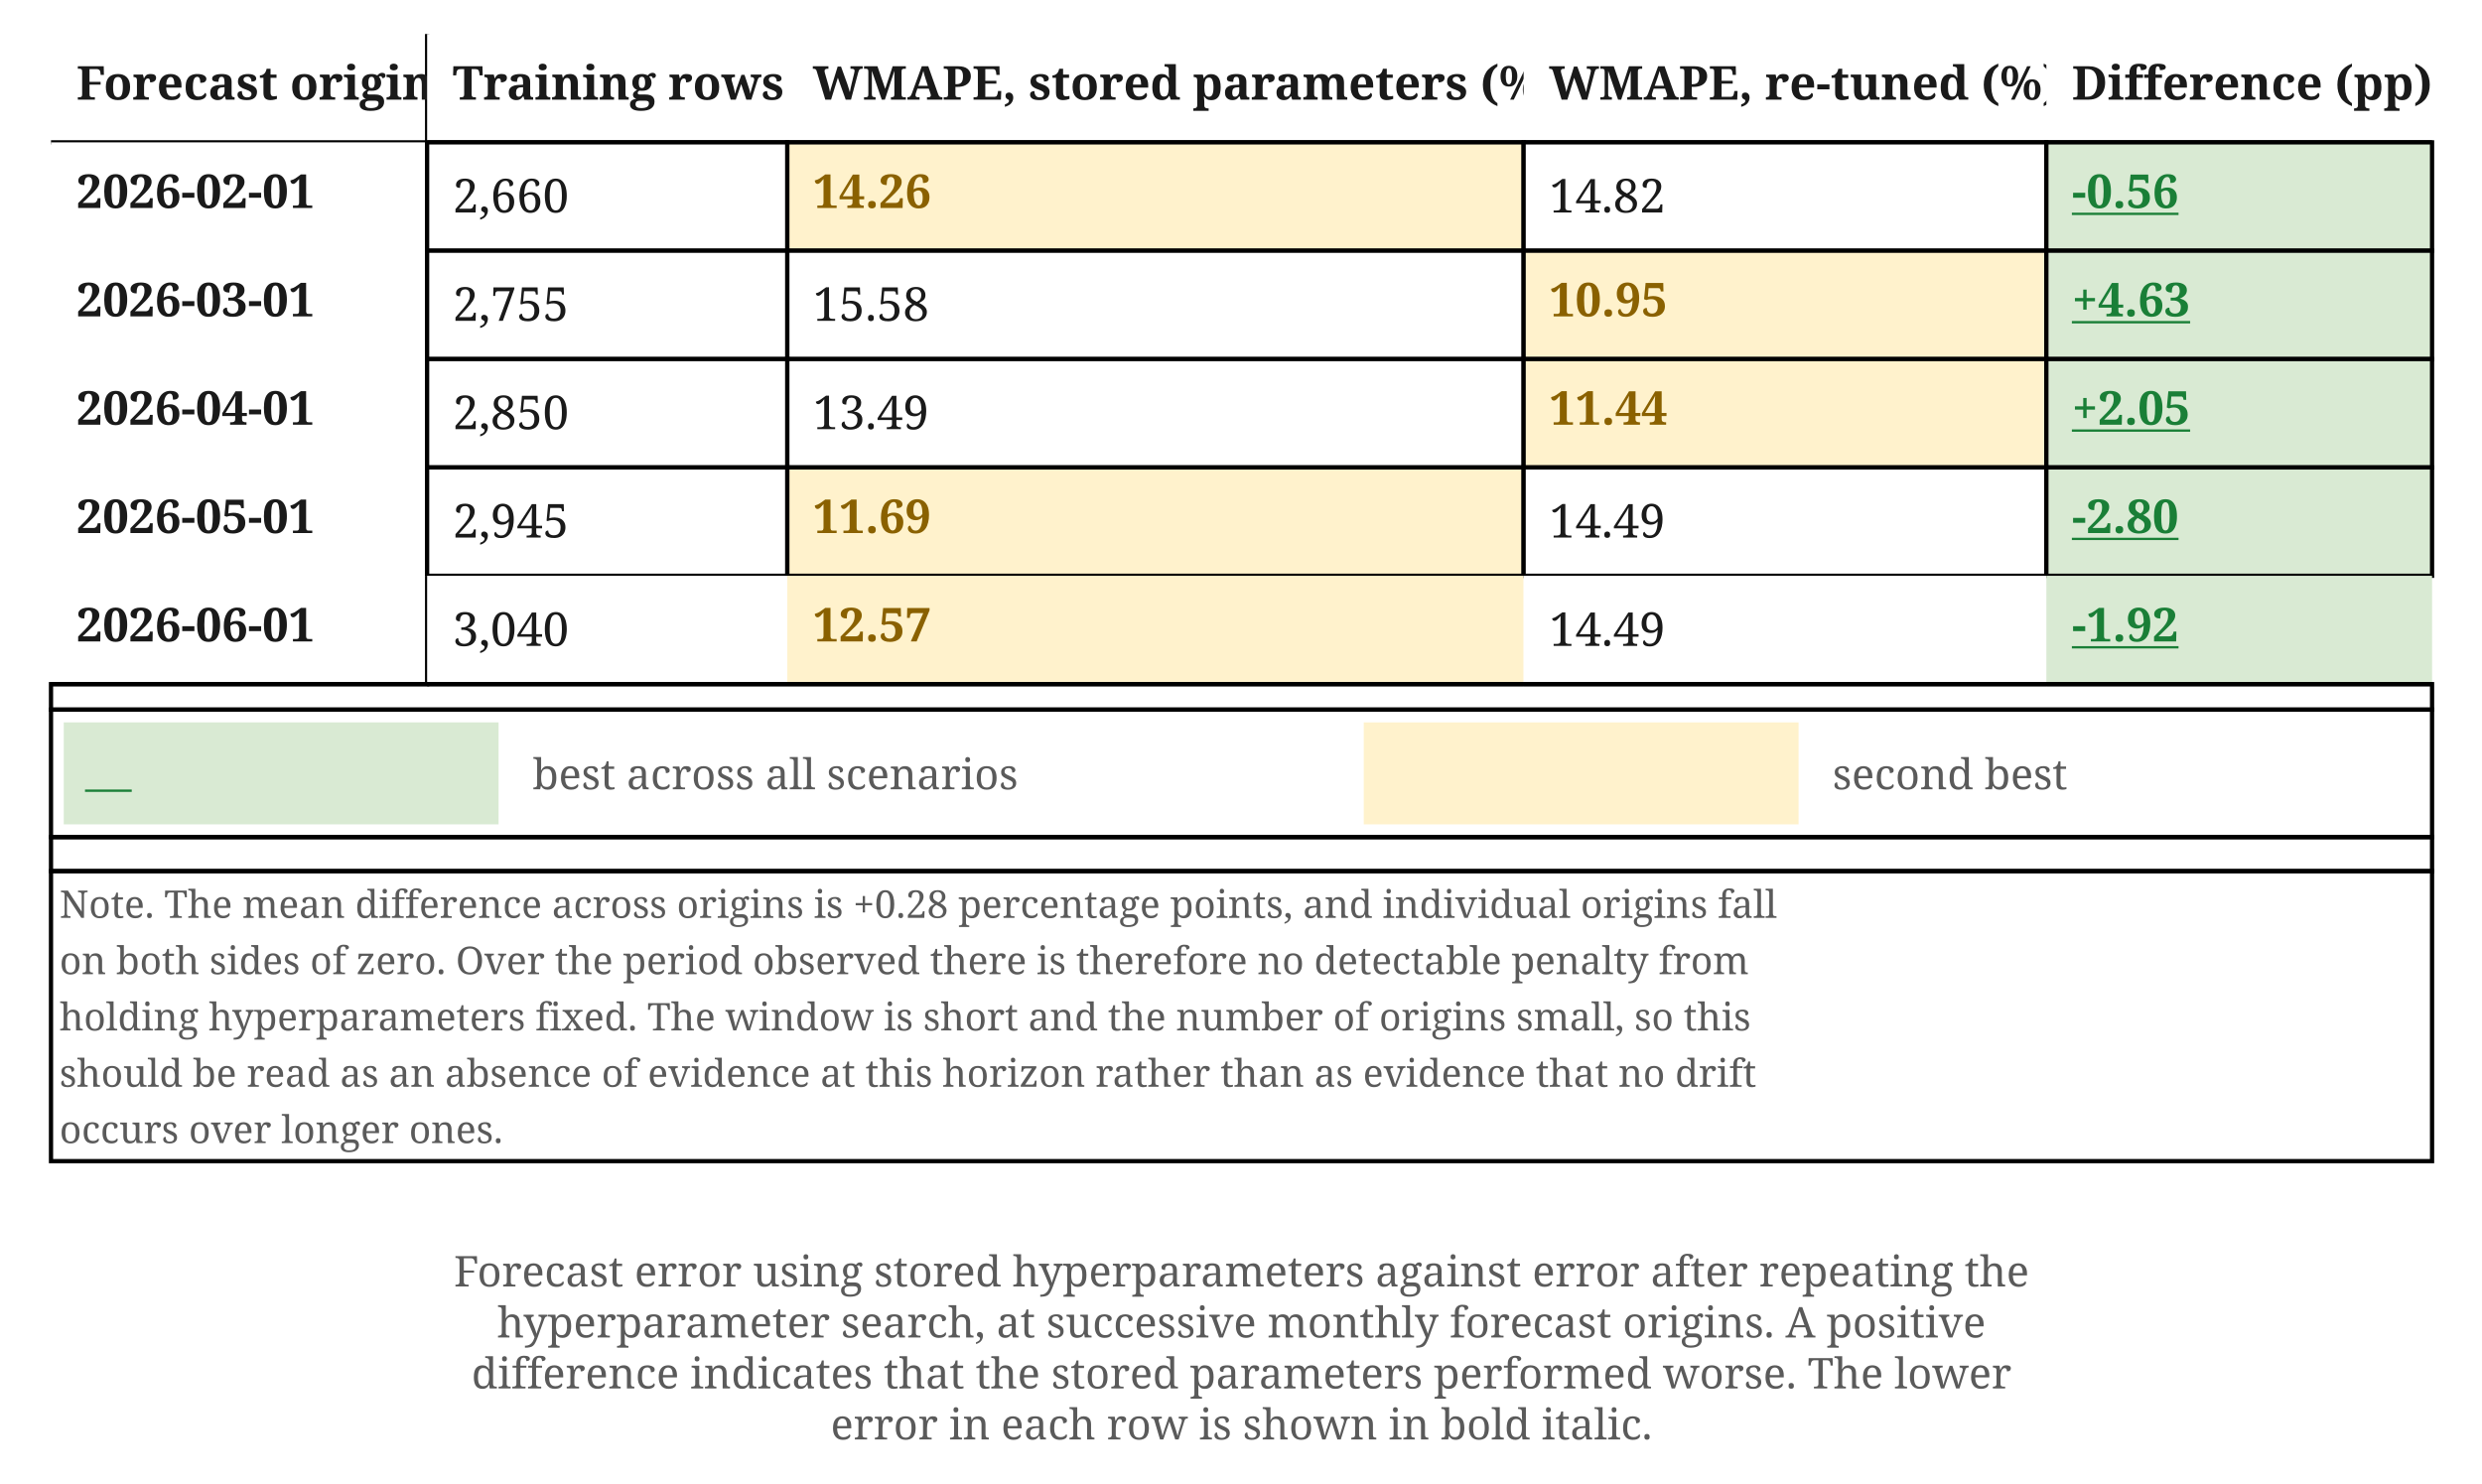
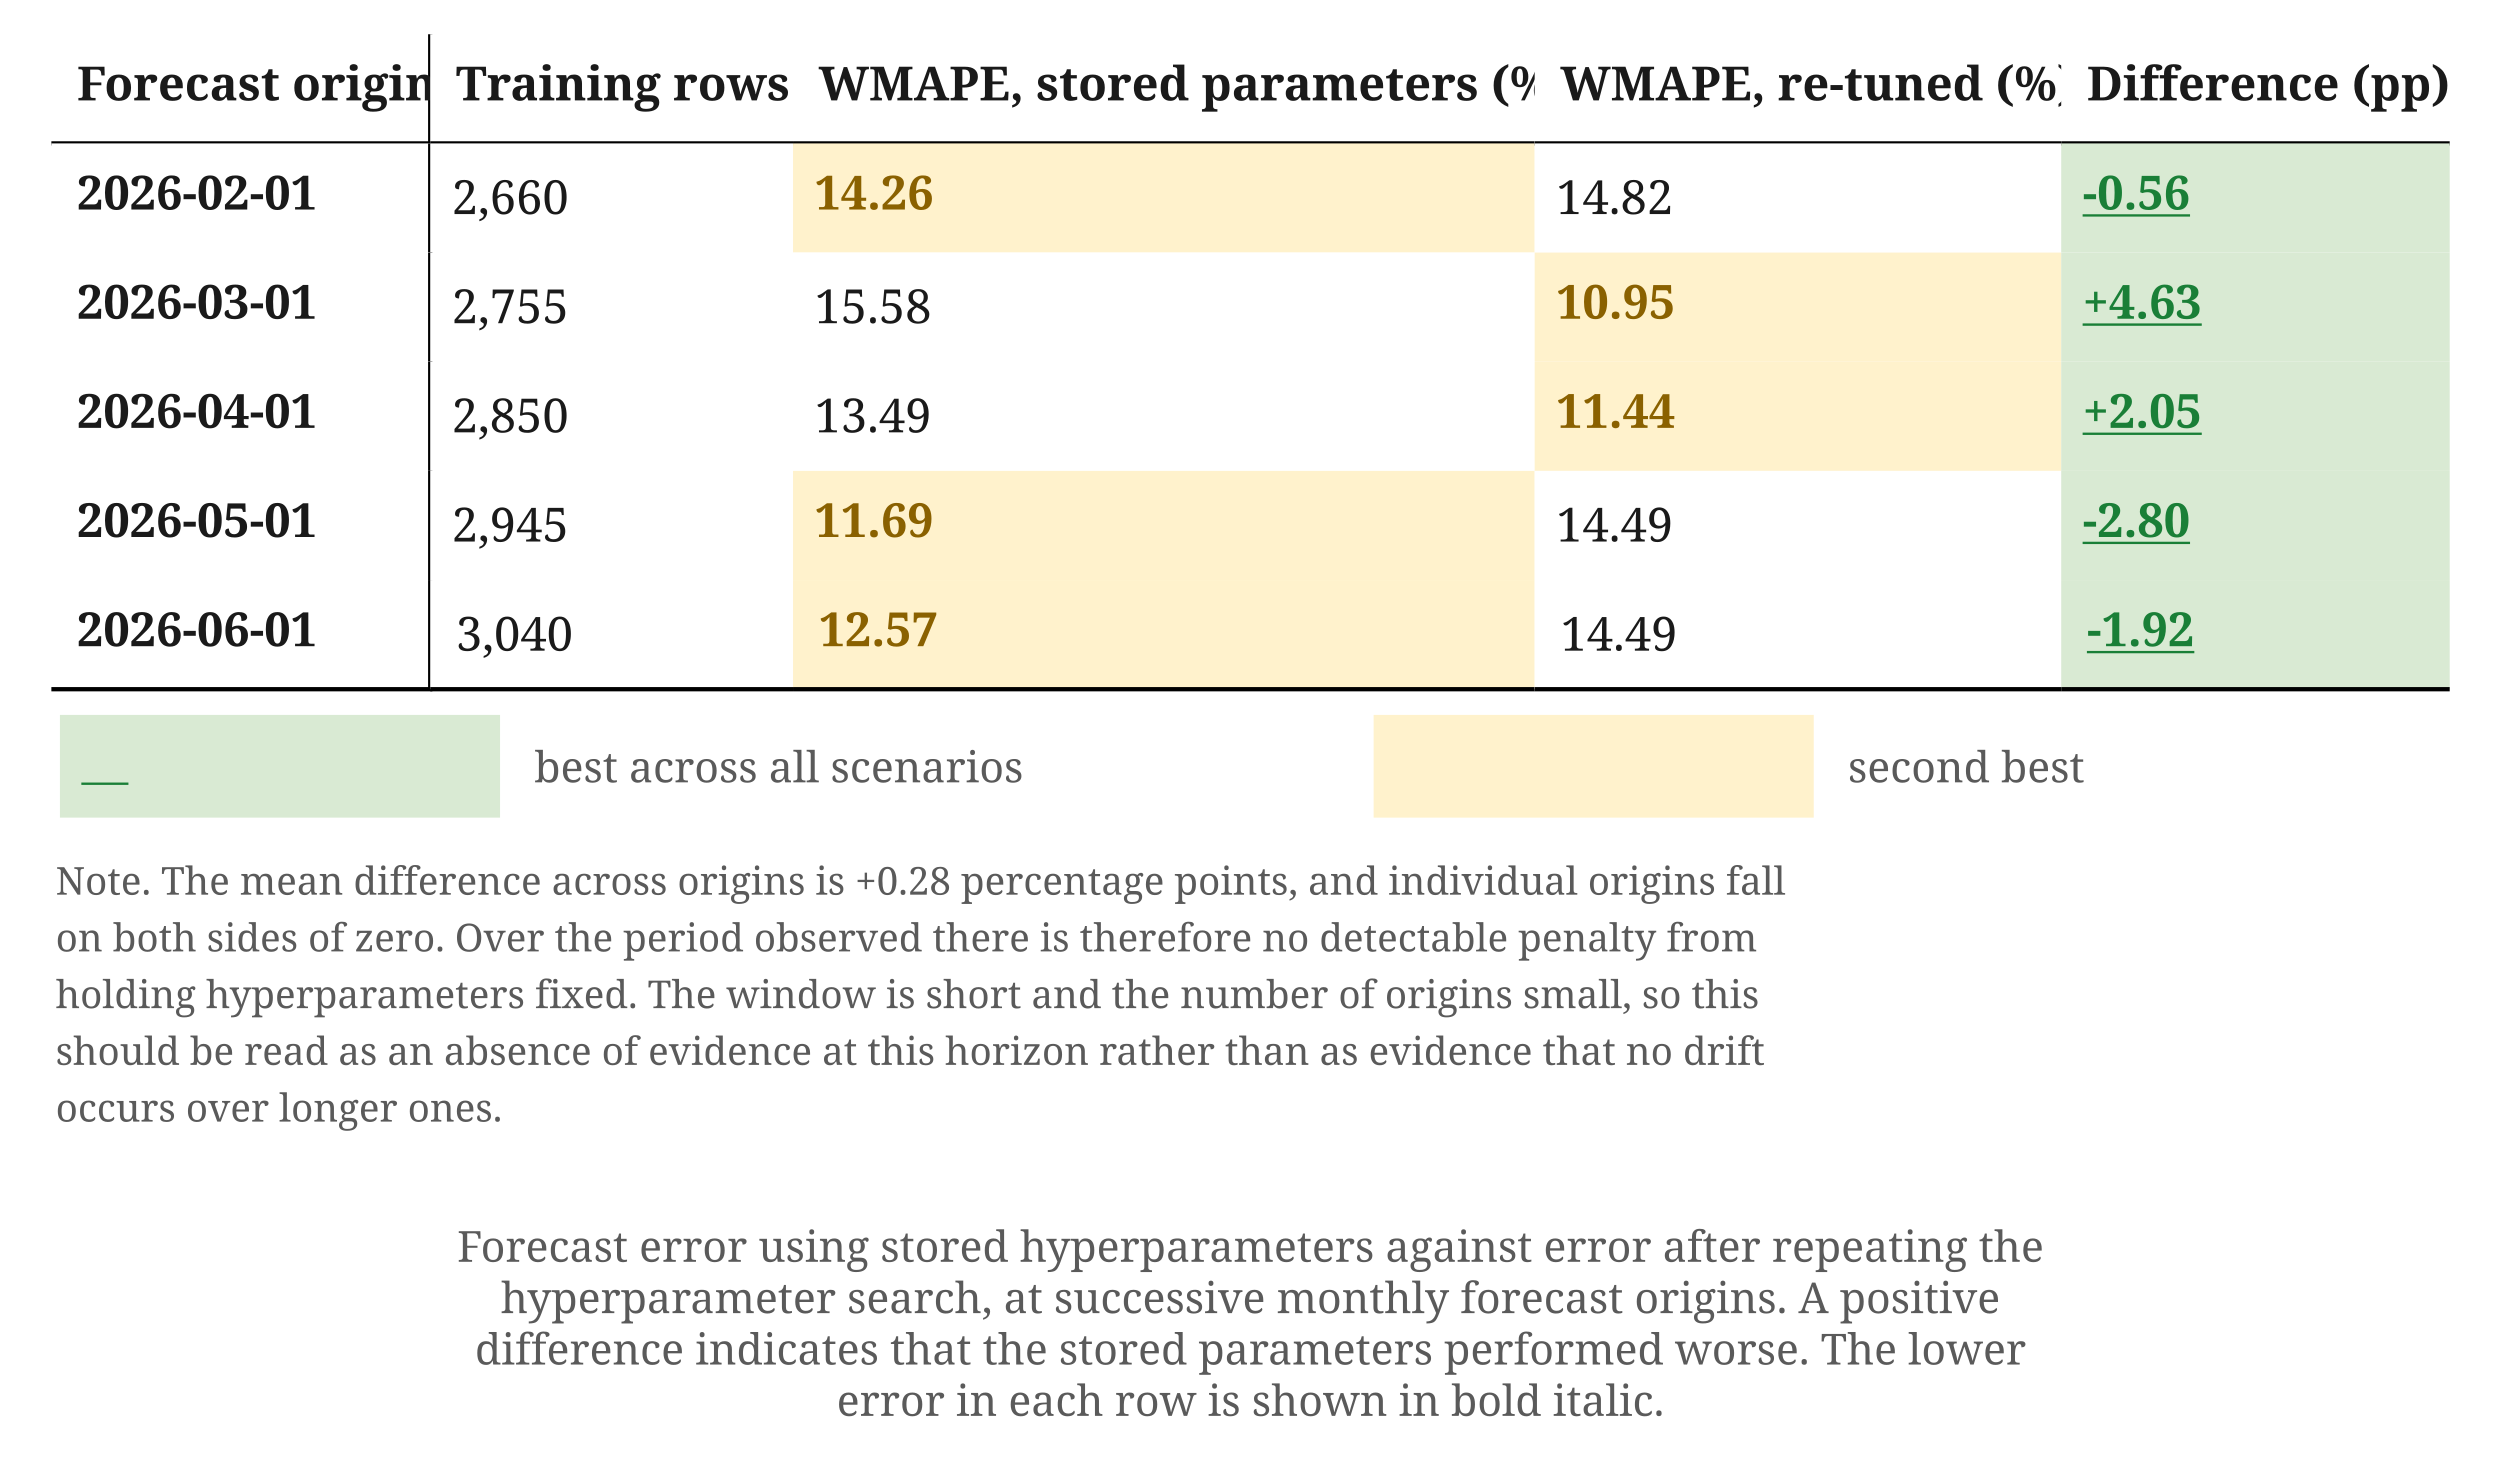
- <svg xmlns="http://www.w3.org/2000/svg" width="584pt" height="349pt" viewBox="0.00 0.00 584.00 349.00">
-   <g id="graph0" class="graph" transform="scale(1 1) rotate(0) translate(4 345.25)">
-     <polygon fill="white" stroke="none" points="-4,4 -4,-345.25 580.25,-345.25 580.25,4 -4,4" />
+ <svg xmlns="http://www.w3.org/2000/svg" width="584pt" height="341pt" viewBox="0.00 0.00 584.00 341.00">
+   <g id="graph0" class="graph" transform="scale(1 1) rotate(0) translate(4 337.25)">
+     <polygon fill="white" stroke="none" points="-4,4 -4,-337.25 580.25,-337.25 580.25,4 -4,4" />
    <text xml:space="preserve" text-anchor="middle" x="288.12" y="-42.5" font-family="Cambria" font-size="10.00" fill="#5a5a5a">Forecast error using stored hyperparameters against error after repeating the</text>
    <text xml:space="preserve" text-anchor="middle" x="288.12" y="-30.5" font-family="Cambria" font-size="10.00" fill="#5a5a5a">hyperparameter search, at successive monthly forecast origins. A positive</text>
    <text xml:space="preserve" text-anchor="middle" x="288.12" y="-18.5" font-family="Cambria" font-size="10.00" fill="#5a5a5a">difference indicates that the stored parameters performed worse. The lower</text>
    <text xml:space="preserve" text-anchor="middle" x="288.12" y="-6.5" font-family="Cambria" font-size="10.00" fill="#5a5a5a">error in each row is shown in bold italic.</text>
    <g id="node1" class="node">
-       <polygon fill="#ffffff" stroke="none" points="8,-311.75 8,-337.25 96.5,-337.25 96.5,-311.75 8,-311.75" />
-       <polyline fill="none" stroke="#000000" points="8,-311.75 96.5,-311.75 96.5,-337.25" />
-       <text xml:space="preserve" text-anchor="start" x="14" y="-321.8" font-family="Cambria" font-weight="bold" font-size="11.00" fill="#1a1a1a">Forecast origin</text>
-       <polygon fill="#ffffff" stroke="none" points="96.5,-311.75 96.5,-337.25 181.25,-337.25 181.25,-311.75 96.5,-311.75" />
-       <polyline fill="none" stroke="#000000" points="96.5,-311.75 181.25,-311.75" />
-       <text xml:space="preserve" text-anchor="start" x="102.5" y="-321.8" font-family="Cambria" font-weight="bold" font-size="11.00" fill="#1a1a1a">Training rows</text>
-       <polygon fill="#ffffff" stroke="none" points="181.25,-311.75 181.25,-337.25 354.5,-337.25 354.5,-311.75 181.25,-311.75" />
-       <polyline fill="none" stroke="#000000" points="181.25,-311.75 354.5,-311.75" />
-       <text xml:space="preserve" text-anchor="start" x="187.25" y="-321.8" font-family="Cambria" font-weight="bold" font-size="11.00" fill="#1a1a1a">WMAPE, stored parameters (%)</text>
-       <polygon fill="#ffffff" stroke="none" points="354.5,-311.75 354.5,-337.25 477.5,-337.25 477.5,-311.75 354.5,-311.75" />
-       <polyline fill="none" stroke="#000000" points="354.5,-311.75 477.5,-311.75" />
-       <text xml:space="preserve" text-anchor="start" x="360.5" y="-321.8" font-family="Cambria" font-weight="bold" font-size="11.00" fill="#1a1a1a">WMAPE, re-tuned (%)</text>
-       <polygon fill="#ffffff" stroke="none" points="477.5,-311.75 477.5,-337.25 568.25,-337.25 568.25,-311.75 477.5,-311.75" />
-       <polyline fill="none" stroke="#000000" points="477.5,-311.75 568.25,-311.75" />
-       <text xml:space="preserve" text-anchor="start" x="483.5" y="-321.8" font-family="Cambria" font-weight="bold" font-size="11.00" fill="#1a1a1a">Difference (pp)</text>
-       <polygon fill="#ffffff" stroke="none" points="8,-286.25 8,-311.75 96.5,-311.75 96.5,-286.25 8,-286.25" />
-       <polyline fill="none" stroke="#000000" points="96.5,-286.25 96.5,-311.75" />
-       <text xml:space="preserve" text-anchor="start" x="14" y="-296.3" font-family="Cambria" font-weight="bold" font-size="11.00" fill="#1a1a1a">2026-02-01</text>
-       <polygon fill="#ffffff" stroke="none" points="96.5,-286.25 96.5,-311.75 181.25,-311.75 181.25,-286.25 96.5,-286.25" />
-       <polygon fill="none" stroke="#000000" points="96.5,-286.25 96.5,-311.75 181.25,-311.75 181.25,-286.25 96.5,-286.25" />
-       <text xml:space="preserve" text-anchor="start" x="102.5" y="-295.25" font-family="Cambria" font-size="11.00" fill="#1a1a1a">2,660</text>
-       <polygon fill="#fff2cc" stroke="none" points="181.25,-286.25 181.25,-311.75 354.5,-311.75 354.5,-286.25 181.25,-286.25" />
-       <polygon fill="none" stroke="#000000" points="181.25,-286.25 181.25,-311.75 354.5,-311.75 354.5,-286.25 181.25,-286.25" />
-       <text xml:space="preserve" text-anchor="start" x="187.25" y="-296.3" font-family="Cambria" font-weight="bold" font-size="11.00" fill="#8a6100">14.26</text>
-       <polygon fill="#ffffff" stroke="none" points="354.5,-286.25 354.5,-311.75 477.5,-311.75 477.5,-286.25 354.5,-286.25" />
-       <polygon fill="none" stroke="#000000" points="354.5,-286.25 354.5,-311.75 477.5,-311.75 477.5,-286.25 354.5,-286.25" />
-       <text xml:space="preserve" text-anchor="start" x="360.5" y="-295.25" font-family="Cambria" font-size="11.00" fill="#1a1a1a">14.82</text>
-       <polygon fill="#d9ead3" stroke="none" points="477.5,-286.25 477.5,-311.75 568.25,-311.75 568.25,-286.25 477.5,-286.25" />
-       <polygon fill="none" stroke="#000000" points="477.5,-286.25 477.5,-311.75 568.25,-311.75 568.25,-286.25 477.5,-286.25" />
-       <text xml:space="preserve" text-anchor="start" x="483.5" y="-296.3" font-family="Cambria" font-weight="bold" text-decoration="underline" font-size="11.00" fill="#1a7f37">-0.56</text>
-       <polygon fill="#ffffff" stroke="none" points="8,-260.75 8,-286.25 96.5,-286.25 96.5,-260.75 8,-260.75" />
-       <polyline fill="none" stroke="#000000" points="96.5,-260.75 96.5,-286.25" />
-       <text xml:space="preserve" text-anchor="start" x="14" y="-270.8" font-family="Cambria" font-weight="bold" font-size="11.00" fill="#1a1a1a">2026-03-01</text>
-       <polygon fill="#ffffff" stroke="none" points="96.5,-260.75 96.5,-286.25 181.25,-286.25 181.25,-260.75 96.5,-260.75" />
-       <polygon fill="none" stroke="#000000" points="96.5,-260.75 96.5,-286.25 181.25,-286.25 181.25,-260.75 96.5,-260.75" />
-       <text xml:space="preserve" text-anchor="start" x="102.5" y="-269.75" font-family="Cambria" font-size="11.00" fill="#1a1a1a">2,755</text>
-       <polygon fill="#ffffff" stroke="none" points="181.25,-260.75 181.25,-286.25 354.5,-286.25 354.5,-260.75 181.25,-260.75" />
-       <polygon fill="none" stroke="#000000" points="181.25,-260.75 181.25,-286.25 354.5,-286.25 354.5,-260.75 181.25,-260.75" />
-       <text xml:space="preserve" text-anchor="start" x="187.25" y="-269.75" font-family="Cambria" font-size="11.00" fill="#1a1a1a">15.58</text>
-       <polygon fill="#fff2cc" stroke="none" points="354.5,-260.75 354.5,-286.25 477.5,-286.25 477.5,-260.75 354.5,-260.75" />
-       <polygon fill="none" stroke="#000000" points="354.5,-260.75 354.5,-286.25 477.5,-286.25 477.5,-260.75 354.5,-260.75" />
-       <text xml:space="preserve" text-anchor="start" x="360.5" y="-270.8" font-family="Cambria" font-weight="bold" font-size="11.00" fill="#8a6100">10.95</text>
-       <polygon fill="#d9ead3" stroke="none" points="477.5,-260.75 477.5,-286.25 568.25,-286.25 568.25,-260.75 477.5,-260.75" />
-       <polygon fill="none" stroke="#000000" points="477.5,-260.75 477.5,-286.25 568.25,-286.25 568.25,-260.75 477.5,-260.75" />
-       <text xml:space="preserve" text-anchor="start" x="483.5" y="-270.8" font-family="Cambria" font-weight="bold" text-decoration="underline" font-size="11.00" fill="#1a7f37">+4.63</text>
-       <polygon fill="#ffffff" stroke="none" points="8,-235.25 8,-260.75 96.5,-260.75 96.5,-235.25 8,-235.25" />
-       <polyline fill="none" stroke="#000000" points="96.5,-235.25 96.5,-260.75" />
-       <text xml:space="preserve" text-anchor="start" x="14" y="-245.3" font-family="Cambria" font-weight="bold" font-size="11.00" fill="#1a1a1a">2026-04-01</text>
-       <polygon fill="#ffffff" stroke="none" points="96.5,-235.25 96.5,-260.75 181.25,-260.75 181.25,-235.25 96.5,-235.25" />
-       <polygon fill="none" stroke="#000000" points="96.5,-235.25 96.5,-260.75 181.25,-260.75 181.25,-235.25 96.5,-235.25" />
-       <text xml:space="preserve" text-anchor="start" x="102.5" y="-244.25" font-family="Cambria" font-size="11.00" fill="#1a1a1a">2,850</text>
-       <polygon fill="#ffffff" stroke="none" points="181.25,-235.25 181.25,-260.75 354.5,-260.75 354.5,-235.25 181.25,-235.25" />
-       <polygon fill="none" stroke="#000000" points="181.25,-235.25 181.25,-260.75 354.5,-260.75 354.5,-235.25 181.25,-235.25" />
-       <text xml:space="preserve" text-anchor="start" x="187.25" y="-244.25" font-family="Cambria" font-size="11.00" fill="#1a1a1a">13.49</text>
-       <polygon fill="#fff2cc" stroke="none" points="354.5,-235.25 354.5,-260.75 477.5,-260.75 477.5,-235.25 354.5,-235.25" />
-       <polygon fill="none" stroke="#000000" points="354.5,-235.25 354.5,-260.75 477.5,-260.75 477.5,-235.25 354.5,-235.25" />
-       <text xml:space="preserve" text-anchor="start" x="360.5" y="-245.3" font-family="Cambria" font-weight="bold" font-size="11.00" fill="#8a6100">11.44</text>
-       <polygon fill="#d9ead3" stroke="none" points="477.5,-235.25 477.5,-260.75 568.25,-260.75 568.25,-235.25 477.5,-235.25" />
-       <polygon fill="none" stroke="#000000" points="477.5,-235.25 477.5,-260.75 568.25,-260.75 568.25,-235.25 477.5,-235.25" />
-       <text xml:space="preserve" text-anchor="start" x="483.5" y="-245.3" font-family="Cambria" font-weight="bold" text-decoration="underline" font-size="11.00" fill="#1a7f37">+2.05</text>
-       <polygon fill="#ffffff" stroke="none" points="8,-209.75 8,-235.25 96.5,-235.25 96.5,-209.75 8,-209.75" />
-       <polyline fill="none" stroke="#000000" points="96.5,-209.75 96.5,-235.25" />
-       <text xml:space="preserve" text-anchor="start" x="14" y="-219.8" font-family="Cambria" font-weight="bold" font-size="11.00" fill="#1a1a1a">2026-05-01</text>
-       <polygon fill="#ffffff" stroke="none" points="96.5,-209.75 96.5,-235.25 181.25,-235.25 181.25,-209.75 96.5,-209.75" />
-       <polygon fill="none" stroke="#000000" points="96.5,-209.75 96.5,-235.25 181.25,-235.25 181.25,-209.75 96.5,-209.75" />
-       <text xml:space="preserve" text-anchor="start" x="102.5" y="-218.75" font-family="Cambria" font-size="11.00" fill="#1a1a1a">2,945</text>
-       <polygon fill="#fff2cc" stroke="none" points="181.25,-209.75 181.25,-235.25 354.5,-235.25 354.5,-209.75 181.25,-209.75" />
-       <polygon fill="none" stroke="#000000" points="181.25,-209.75 181.25,-235.25 354.5,-235.25 354.5,-209.75 181.25,-209.75" />
-       <text xml:space="preserve" text-anchor="start" x="187.25" y="-219.8" font-family="Cambria" font-weight="bold" font-size="11.00" fill="#8a6100">11.69</text>
-       <polygon fill="#ffffff" stroke="none" points="354.5,-209.75 354.5,-235.25 477.5,-235.25 477.5,-209.75 354.5,-209.75" />
-       <polygon fill="none" stroke="#000000" points="354.5,-209.75 354.5,-235.25 477.5,-235.25 477.5,-209.75 354.5,-209.75" />
-       <text xml:space="preserve" text-anchor="start" x="360.5" y="-218.75" font-family="Cambria" font-size="11.00" fill="#1a1a1a">14.49</text>
-       <polygon fill="#d9ead3" stroke="none" points="477.5,-209.75 477.5,-235.25 568.25,-235.25 568.25,-209.75 477.5,-209.75" />
-       <polygon fill="none" stroke="#000000" points="477.5,-209.75 477.5,-235.25 568.25,-235.25 568.25,-209.75 477.5,-209.75" />
-       <text xml:space="preserve" text-anchor="start" x="483.5" y="-219.8" font-family="Cambria" font-weight="bold" text-decoration="underline" font-size="11.00" fill="#1a7f37">-2.80</text>
-       <polygon fill="#ffffff" stroke="none" points="8,-184.25 8,-209.75 96.5,-209.75 96.5,-184.25 8,-184.25" />
-       <polyline fill="none" stroke="#000000" points="8,-184.25 96.5,-184.25 96.5,-209.75" />
-       <text xml:space="preserve" text-anchor="start" x="14" y="-194.3" font-family="Cambria" font-weight="bold" font-size="11.00" fill="#1a1a1a">2026-06-01</text>
-       <polygon fill="#ffffff" stroke="none" points="96.5,-184.25 96.5,-209.75 181.25,-209.75 181.25,-184.25 96.5,-184.25" />
-       <polyline fill="none" stroke="#000000" points="96.5,-184.25 181.25,-184.25" />
-       <text xml:space="preserve" text-anchor="start" x="102.5" y="-193.25" font-family="Cambria" font-size="11.00" fill="#1a1a1a">3,040</text>
-       <polygon fill="#fff2cc" stroke="none" points="181.25,-184.25 181.25,-209.75 354.5,-209.75 354.5,-184.25 181.25,-184.25" />
-       <polyline fill="none" stroke="#000000" points="181.25,-184.25 354.5,-184.25" />
-       <text xml:space="preserve" text-anchor="start" x="187.25" y="-194.3" font-family="Cambria" font-weight="bold" font-size="11.00" fill="#8a6100">12.57</text>
-       <polygon fill="#ffffff" stroke="none" points="354.5,-184.25 354.5,-209.75 477.5,-209.75 477.5,-184.25 354.5,-184.25" />
-       <polyline fill="none" stroke="#000000" points="354.5,-184.25 477.5,-184.25" />
-       <text xml:space="preserve" text-anchor="start" x="360.5" y="-193.25" font-family="Cambria" font-size="11.00" fill="#1a1a1a">14.49</text>
-       <polygon fill="#d9ead3" stroke="none" points="477.5,-184.25 477.5,-209.75 568.25,-209.75 568.25,-184.25 477.5,-184.25" />
-       <polyline fill="none" stroke="#000000" points="477.5,-184.25 568.25,-184.25" />
-       <text xml:space="preserve" text-anchor="start" x="483.5" y="-194.3" font-family="Cambria" font-weight="bold" text-decoration="underline" font-size="11.00" fill="#1a7f37">-1.92</text>
-       <polygon fill="none" stroke="#000000" points="8,-178.25 8,-184.25 568.25,-184.25 568.25,-178.25 8,-178.25" />
-       <polygon fill="none" stroke="#000000" points="8,-148.25 8,-178.25 568.25,-178.25 568.25,-148.25 8,-148.25" />
-       <polygon fill="#d9ead3" stroke="none" points="11,-151.25 11,-175.25 113.31,-175.25 113.31,-151.25 11,-151.25" />
-       <text xml:space="preserve" text-anchor="start" x="16" y="-160.55" font-family="Cambria" font-weight="bold" text-decoration="underline" font-size="11.00" fill="#1a7f37"> </text>
-       <text xml:space="preserve" text-anchor="start" x="121.31" y="-159.5" font-family="Cambria" font-size="10.00" fill="#5a5a5a">best across all scenarios</text>
-       <polygon fill="#fff2cc" stroke="none" points="316.88,-151.25 316.88,-175.25 419.19,-175.25 419.19,-151.25 316.88,-151.25" />
-       <text xml:space="preserve" text-anchor="start" x="321.88" y="-160.55" font-family="Cambria" font-weight="bold" font-size="11.00" fill="#8a6100"> </text>
-       <text xml:space="preserve" text-anchor="start" x="427.19" y="-159.5" font-family="Cambria" font-size="10.00" fill="#5a5a5a">second best</text>
-       <polygon fill="none" stroke="#000000" points="8,-140.25 8,-148.25 568.25,-148.25 568.25,-140.25 8,-140.25" />
-       <polygon fill="none" stroke="#000000" points="8,-72 8,-140.25 568.25,-140.25 568.25,-72 8,-72" />
-       <text xml:space="preserve" text-anchor="start" x="10" y="-129.25" font-family="Cambria" font-size="9.00" fill="#5a5a5a">Note. The mean difference across origins is +0.28 percentage points, and individual origins fall</text>
-       <text xml:space="preserve" text-anchor="start" x="10" y="-116" font-family="Cambria" font-size="9.00" fill="#5a5a5a">on both sides of zero. Over the period observed there is therefore no detectable penalty from</text>
-       <text xml:space="preserve" text-anchor="start" x="10" y="-102.75" font-family="Cambria" font-size="9.00" fill="#5a5a5a">holding hyperparameters fixed. The window is short and the number of origins small, so this</text>
-       <text xml:space="preserve" text-anchor="start" x="10" y="-89.5" font-family="Cambria" font-size="9.00" fill="#5a5a5a">should be read as an absence of evidence at this horizon rather than as evidence that no drift</text>
-       <text xml:space="preserve" text-anchor="start" x="10" y="-76.25" font-family="Cambria" font-size="9.00" fill="#5a5a5a">occurs over longer ones.</text>
+       <polygon fill="#ffffff" stroke="none" points="8,-303.75 8,-329.25 96.5,-329.25 96.5,-303.75 8,-303.75" />
+       <polyline fill="none" stroke="#000000" points="8,-303.75 96.5,-303.75 96.5,-329.25" />
+       <text xml:space="preserve" text-anchor="start" x="14" y="-313.8" font-family="Cambria" font-weight="bold" font-size="11.00" fill="#1a1a1a">Forecast origin</text>
+       <polygon fill="#ffffff" stroke="none" points="96.5,-303.75 96.5,-329.25 181.25,-329.25 181.25,-303.75 96.5,-303.75" />
+       <polyline fill="none" stroke="#000000" points="96.5,-303.75 181.25,-303.75" />
+       <text xml:space="preserve" text-anchor="start" x="102.5" y="-313.8" font-family="Cambria" font-weight="bold" font-size="11.00" fill="#1a1a1a">Training rows</text>
+       <polygon fill="#ffffff" stroke="none" points="181.25,-303.75 181.25,-329.25 354.5,-329.25 354.5,-303.75 181.25,-303.75" />
+       <polyline fill="none" stroke="#000000" points="181.25,-303.75 354.5,-303.75" />
+       <text xml:space="preserve" text-anchor="start" x="187.25" y="-313.8" font-family="Cambria" font-weight="bold" font-size="11.00" fill="#1a1a1a">WMAPE, stored parameters (%)</text>
+       <polygon fill="#ffffff" stroke="none" points="354.5,-303.75 354.5,-329.25 477.5,-329.25 477.5,-303.75 354.5,-303.75" />
+       <polyline fill="none" stroke="#000000" points="354.5,-303.75 477.5,-303.75" />
+       <text xml:space="preserve" text-anchor="start" x="360.5" y="-313.8" font-family="Cambria" font-weight="bold" font-size="11.00" fill="#1a1a1a">WMAPE, re-tuned (%)</text>
+       <polygon fill="#ffffff" stroke="none" points="477.5,-303.75 477.5,-329.25 568.25,-329.25 568.25,-303.75 477.5,-303.75" />
+       <polyline fill="none" stroke="#000000" points="477.5,-303.75 568.25,-303.75" />
+       <text xml:space="preserve" text-anchor="start" x="483.5" y="-313.8" font-family="Cambria" font-weight="bold" font-size="11.00" fill="#1a1a1a">Difference (pp)</text>
+       <polygon fill="#ffffff" stroke="none" points="8,-278.25 8,-303.75 96.5,-303.75 96.5,-278.25 8,-278.25" />
+       <polyline fill="none" stroke="#000000" points="96.5,-278.25 96.5,-303.75" />
+       <text xml:space="preserve" text-anchor="start" x="14" y="-288.3" font-family="Cambria" font-weight="bold" font-size="11.00" fill="#1a1a1a">2026-02-01</text>
+       <polygon fill="#ffffff" stroke="none" points="96.5,-278.25 96.5,-303.75 181.25,-303.75 181.25,-278.25 96.5,-278.25" />
+       <text xml:space="preserve" text-anchor="start" x="101.5" y="-287.25" font-family="Cambria" font-size="11.00" fill="#1a1a1a">2,660</text>
+       <polygon fill="#fff2cc" stroke="none" points="181.25,-278.25 181.25,-303.75 354.5,-303.75 354.5,-278.25 181.25,-278.25" />
+       <text xml:space="preserve" text-anchor="start" x="186.25" y="-288.3" font-family="Cambria" font-weight="bold" font-size="11.00" fill="#8a6100">14.26</text>
+       <polygon fill="#ffffff" stroke="none" points="354.5,-278.25 354.5,-303.75 477.5,-303.75 477.5,-278.25 354.5,-278.25" />
+       <text xml:space="preserve" text-anchor="start" x="359.5" y="-287.25" font-family="Cambria" font-size="11.00" fill="#1a1a1a">14.82</text>
+       <polygon fill="#d9ead3" stroke="none" points="477.5,-278.25 477.5,-303.75 568.25,-303.75 568.25,-278.25 477.5,-278.25" />
+       <text xml:space="preserve" text-anchor="start" x="482.5" y="-288.3" font-family="Cambria" font-weight="bold" text-decoration="underline" font-size="11.00" fill="#1a7f37">-0.56</text>
+       <polygon fill="#ffffff" stroke="none" points="8,-252.75 8,-278.25 96.5,-278.25 96.5,-252.75 8,-252.75" />
+       <polyline fill="none" stroke="#000000" points="96.5,-252.75 96.5,-278.25" />
+       <text xml:space="preserve" text-anchor="start" x="14" y="-262.8" font-family="Cambria" font-weight="bold" font-size="11.00" fill="#1a1a1a">2026-03-01</text>
+       <polygon fill="#ffffff" stroke="none" points="96.5,-252.75 96.5,-278.25 181.25,-278.25 181.25,-252.75 96.5,-252.75" />
+       <text xml:space="preserve" text-anchor="start" x="101.5" y="-261.75" font-family="Cambria" font-size="11.00" fill="#1a1a1a">2,755</text>
+       <polygon fill="#ffffff" stroke="none" points="181.25,-252.75 181.25,-278.25 354.5,-278.25 354.5,-252.75 181.25,-252.75" />
+       <text xml:space="preserve" text-anchor="start" x="186.25" y="-261.75" font-family="Cambria" font-size="11.00" fill="#1a1a1a">15.58</text>
+       <polygon fill="#fff2cc" stroke="none" points="354.5,-252.75 354.5,-278.25 477.5,-278.25 477.5,-252.75 354.5,-252.75" />
+       <text xml:space="preserve" text-anchor="start" x="359.5" y="-262.8" font-family="Cambria" font-weight="bold" font-size="11.00" fill="#8a6100">10.95</text>
+       <polygon fill="#d9ead3" stroke="none" points="477.5,-252.75 477.5,-278.25 568.25,-278.25 568.25,-252.75 477.5,-252.75" />
+       <text xml:space="preserve" text-anchor="start" x="482.5" y="-262.8" font-family="Cambria" font-weight="bold" text-decoration="underline" font-size="11.00" fill="#1a7f37">+4.63</text>
+       <polygon fill="#ffffff" stroke="none" points="8,-227.25 8,-252.75 96.5,-252.75 96.5,-227.25 8,-227.25" />
+       <polyline fill="none" stroke="#000000" points="96.5,-227.25 96.5,-252.75" />
+       <text xml:space="preserve" text-anchor="start" x="14" y="-237.3" font-family="Cambria" font-weight="bold" font-size="11.00" fill="#1a1a1a">2026-04-01</text>
+       <polygon fill="#ffffff" stroke="none" points="96.5,-227.25 96.5,-252.75 181.25,-252.75 181.25,-227.25 96.5,-227.25" />
+       <text xml:space="preserve" text-anchor="start" x="101.5" y="-236.25" font-family="Cambria" font-size="11.00" fill="#1a1a1a">2,850</text>
+       <polygon fill="#ffffff" stroke="none" points="181.25,-227.25 181.25,-252.75 354.5,-252.75 354.5,-227.25 181.25,-227.25" />
+       <text xml:space="preserve" text-anchor="start" x="186.25" y="-236.25" font-family="Cambria" font-size="11.00" fill="#1a1a1a">13.49</text>
+       <polygon fill="#fff2cc" stroke="none" points="354.5,-227.25 354.5,-252.75 477.5,-252.75 477.5,-227.25 354.5,-227.25" />
+       <text xml:space="preserve" text-anchor="start" x="359.5" y="-237.3" font-family="Cambria" font-weight="bold" font-size="11.00" fill="#8a6100">11.44</text>
+       <polygon fill="#d9ead3" stroke="none" points="477.5,-227.25 477.5,-252.75 568.25,-252.75 568.25,-227.25 477.5,-227.25" />
+       <text xml:space="preserve" text-anchor="start" x="482.5" y="-237.3" font-family="Cambria" font-weight="bold" text-decoration="underline" font-size="11.00" fill="#1a7f37">+2.05</text>
+       <polygon fill="#ffffff" stroke="none" points="8,-201.75 8,-227.25 96.5,-227.25 96.5,-201.75 8,-201.75" />
+       <polyline fill="none" stroke="#000000" points="96.5,-201.75 96.5,-227.25" />
+       <text xml:space="preserve" text-anchor="start" x="14" y="-211.8" font-family="Cambria" font-weight="bold" font-size="11.00" fill="#1a1a1a">2026-05-01</text>
+       <polygon fill="#ffffff" stroke="none" points="96.5,-201.75 96.5,-227.25 181.25,-227.25 181.25,-201.75 96.5,-201.75" />
+       <text xml:space="preserve" text-anchor="start" x="101.5" y="-210.75" font-family="Cambria" font-size="11.00" fill="#1a1a1a">2,945</text>
+       <polygon fill="#fff2cc" stroke="none" points="181.25,-201.75 181.25,-227.25 354.5,-227.25 354.5,-201.75 181.25,-201.75" />
+       <text xml:space="preserve" text-anchor="start" x="186.25" y="-211.8" font-family="Cambria" font-weight="bold" font-size="11.00" fill="#8a6100">11.69</text>
+       <polygon fill="#ffffff" stroke="none" points="354.5,-201.75 354.5,-227.25 477.5,-227.25 477.5,-201.75 354.5,-201.75" />
+       <text xml:space="preserve" text-anchor="start" x="359.5" y="-210.75" font-family="Cambria" font-size="11.00" fill="#1a1a1a">14.49</text>
+       <polygon fill="#d9ead3" stroke="none" points="477.5,-201.75 477.5,-227.25 568.25,-227.25 568.25,-201.75 477.5,-201.75" />
+       <text xml:space="preserve" text-anchor="start" x="482.5" y="-211.8" font-family="Cambria" font-weight="bold" text-decoration="underline" font-size="11.00" fill="#1a7f37">-2.80</text>
+       <polygon fill="#ffffff" stroke="none" points="8,-176.25 8,-201.75 96.5,-201.75 96.5,-176.25 8,-176.25" />
+       <polyline fill="none" stroke="#000000" points="8,-176.25 96.5,-176.25 96.5,-201.75" />
+       <text xml:space="preserve" text-anchor="start" x="14" y="-186.3" font-family="Cambria" font-weight="bold" font-size="11.00" fill="#1a1a1a">2026-06-01</text>
+       <polygon fill="#ffffff" stroke="none" points="96.5,-176.25 96.5,-201.75 181.25,-201.75 181.25,-176.25 96.5,-176.25" />
+       <polyline fill="none" stroke="#000000" points="96.5,-176.25 181.25,-176.25" />
+       <text xml:space="preserve" text-anchor="start" x="102.5" y="-185.25" font-family="Cambria" font-size="11.00" fill="#1a1a1a">3,040</text>
+       <polygon fill="#fff2cc" stroke="none" points="181.25,-176.25 181.25,-201.75 354.5,-201.75 354.5,-176.25 181.25,-176.25" />
+       <polyline fill="none" stroke="#000000" points="181.25,-176.25 354.5,-176.25" />
+       <text xml:space="preserve" text-anchor="start" x="187.25" y="-186.3" font-family="Cambria" font-weight="bold" font-size="11.00" fill="#8a6100">12.57</text>
+       <polygon fill="#ffffff" stroke="none" points="354.5,-176.25 354.5,-201.75 477.5,-201.75 477.5,-176.25 354.5,-176.25" />
+       <polyline fill="none" stroke="#000000" points="354.5,-176.25 477.5,-176.25" />
+       <text xml:space="preserve" text-anchor="start" x="360.5" y="-185.25" font-family="Cambria" font-size="11.00" fill="#1a1a1a">14.49</text>
+       <polygon fill="#d9ead3" stroke="none" points="477.5,-176.25 477.5,-201.75 568.25,-201.75 568.25,-176.25 477.5,-176.25" />
+       <polyline fill="none" stroke="#000000" points="477.5,-176.25 568.25,-176.25" />
+       <text xml:space="preserve" text-anchor="start" x="483.5" y="-186.3" font-family="Cambria" font-weight="bold" text-decoration="underline" font-size="11.00" fill="#1a7f37">-1.92</text>
+       <polygon fill="#d9ead3" stroke="none" points="10,-146.25 10,-170.25 112.81,-170.25 112.81,-146.25 10,-146.25" />
+       <text xml:space="preserve" text-anchor="start" x="15" y="-155.55" font-family="Cambria" font-weight="bold" text-decoration="underline" font-size="11.00" fill="#1a7f37"> </text>
+       <text xml:space="preserve" text-anchor="start" x="120.81" y="-154.5" font-family="Cambria" font-size="10.00" fill="#5a5a5a">best across all scenarios</text>
+       <polygon fill="#fff2cc" stroke="none" points="316.88,-146.25 316.88,-170.25 419.69,-170.25 419.69,-146.25 316.88,-146.25" />
+       <text xml:space="preserve" text-anchor="start" x="321.88" y="-155.55" font-family="Cambria" font-weight="bold" font-size="11.00" fill="#8a6100"> </text>
+       <text xml:space="preserve" text-anchor="start" x="427.69" y="-154.5" font-family="Cambria" font-size="10.00" fill="#5a5a5a">second best</text>
+       <text xml:space="preserve" text-anchor="start" x="9" y="-128.25" font-family="Cambria" font-size="9.00" fill="#5a5a5a">Note. The mean difference across origins is +0.28 percentage points, and individual origins fall</text>
+       <text xml:space="preserve" text-anchor="start" x="9" y="-115" font-family="Cambria" font-size="9.00" fill="#5a5a5a">on both sides of zero. Over the period observed there is therefore no detectable penalty from</text>
+       <text xml:space="preserve" text-anchor="start" x="9" y="-101.75" font-family="Cambria" font-size="9.00" fill="#5a5a5a">holding hyperparameters fixed. The window is short and the number of origins small, so this</text>
+       <text xml:space="preserve" text-anchor="start" x="9" y="-88.5" font-family="Cambria" font-size="9.00" fill="#5a5a5a">should be read as an absence of evidence at this horizon rather than as evidence that no drift</text>
+       <text xml:space="preserve" text-anchor="start" x="9" y="-75.25" font-family="Cambria" font-size="9.00" fill="#5a5a5a">occurs over longer ones.</text>
    </g>
  </g>
</svg>
